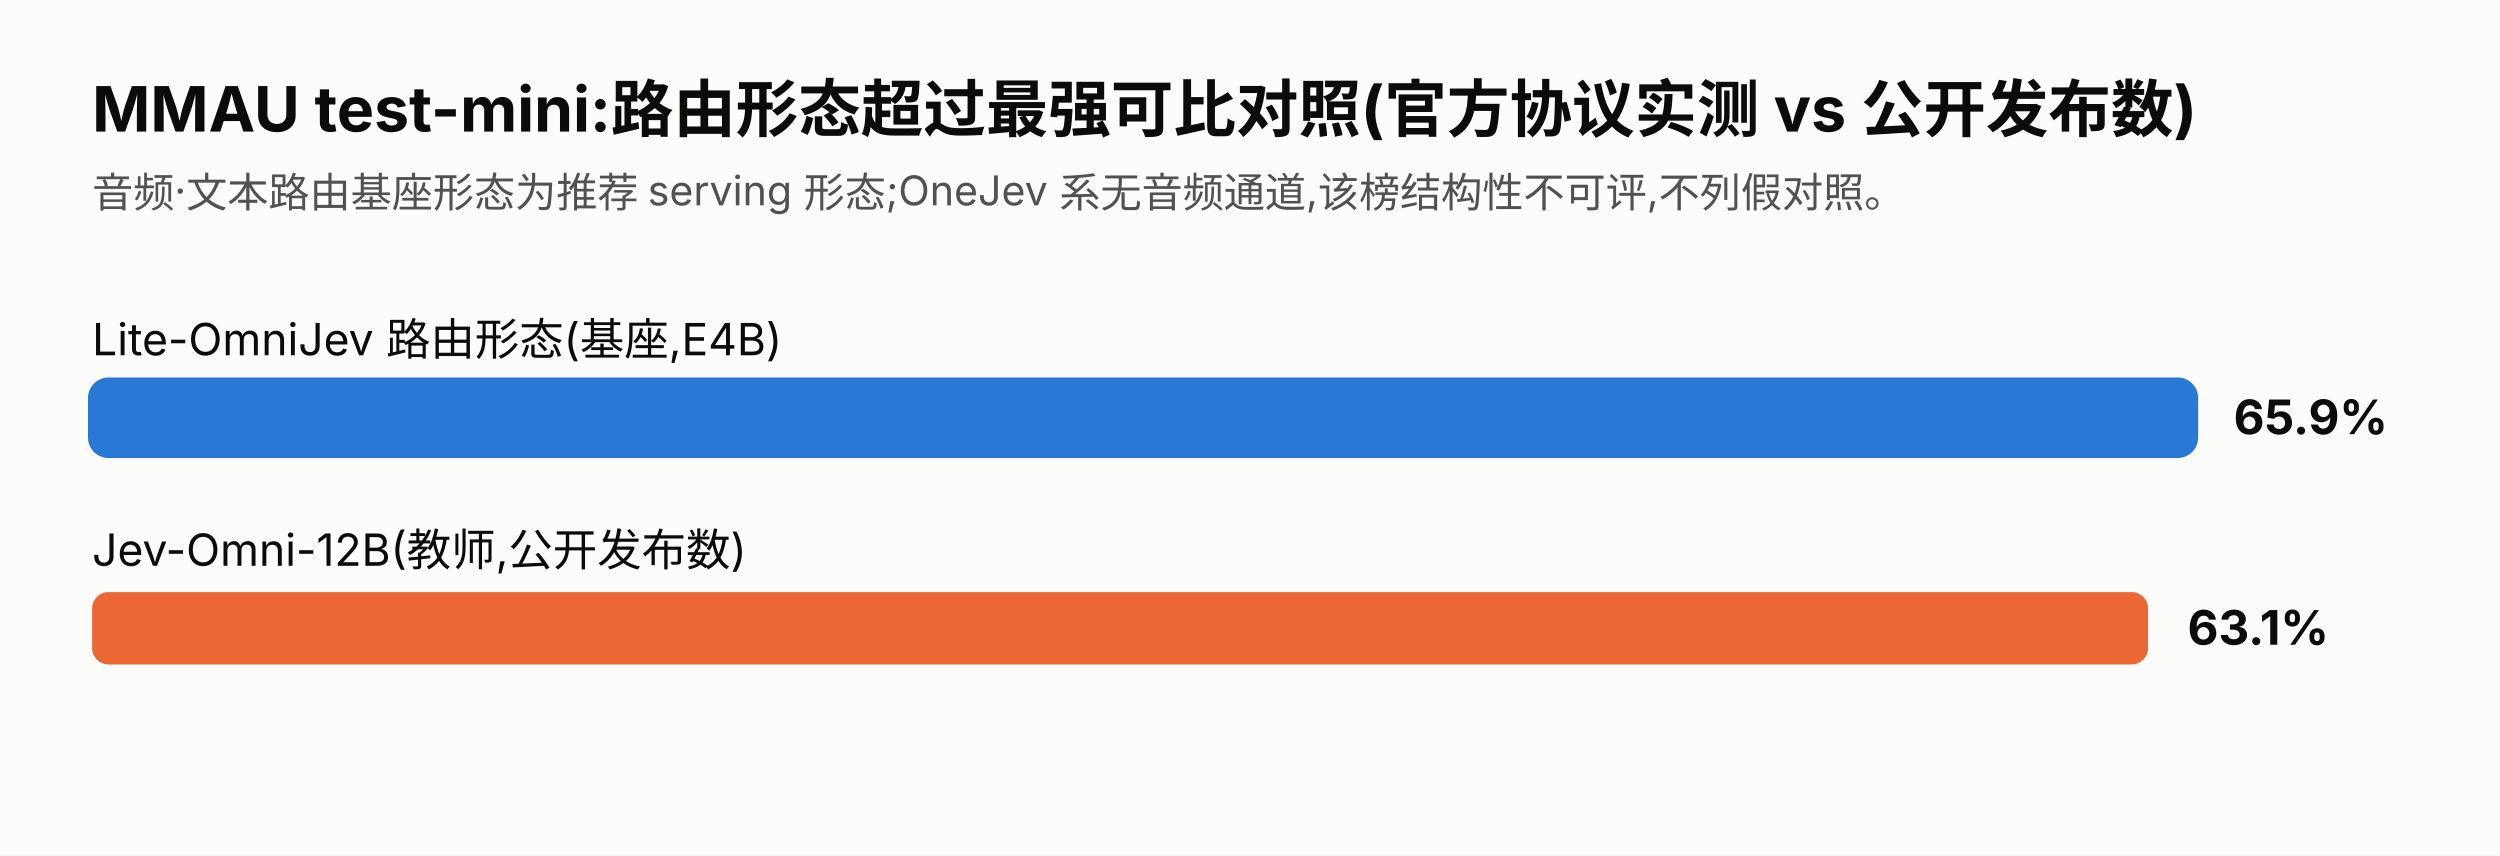
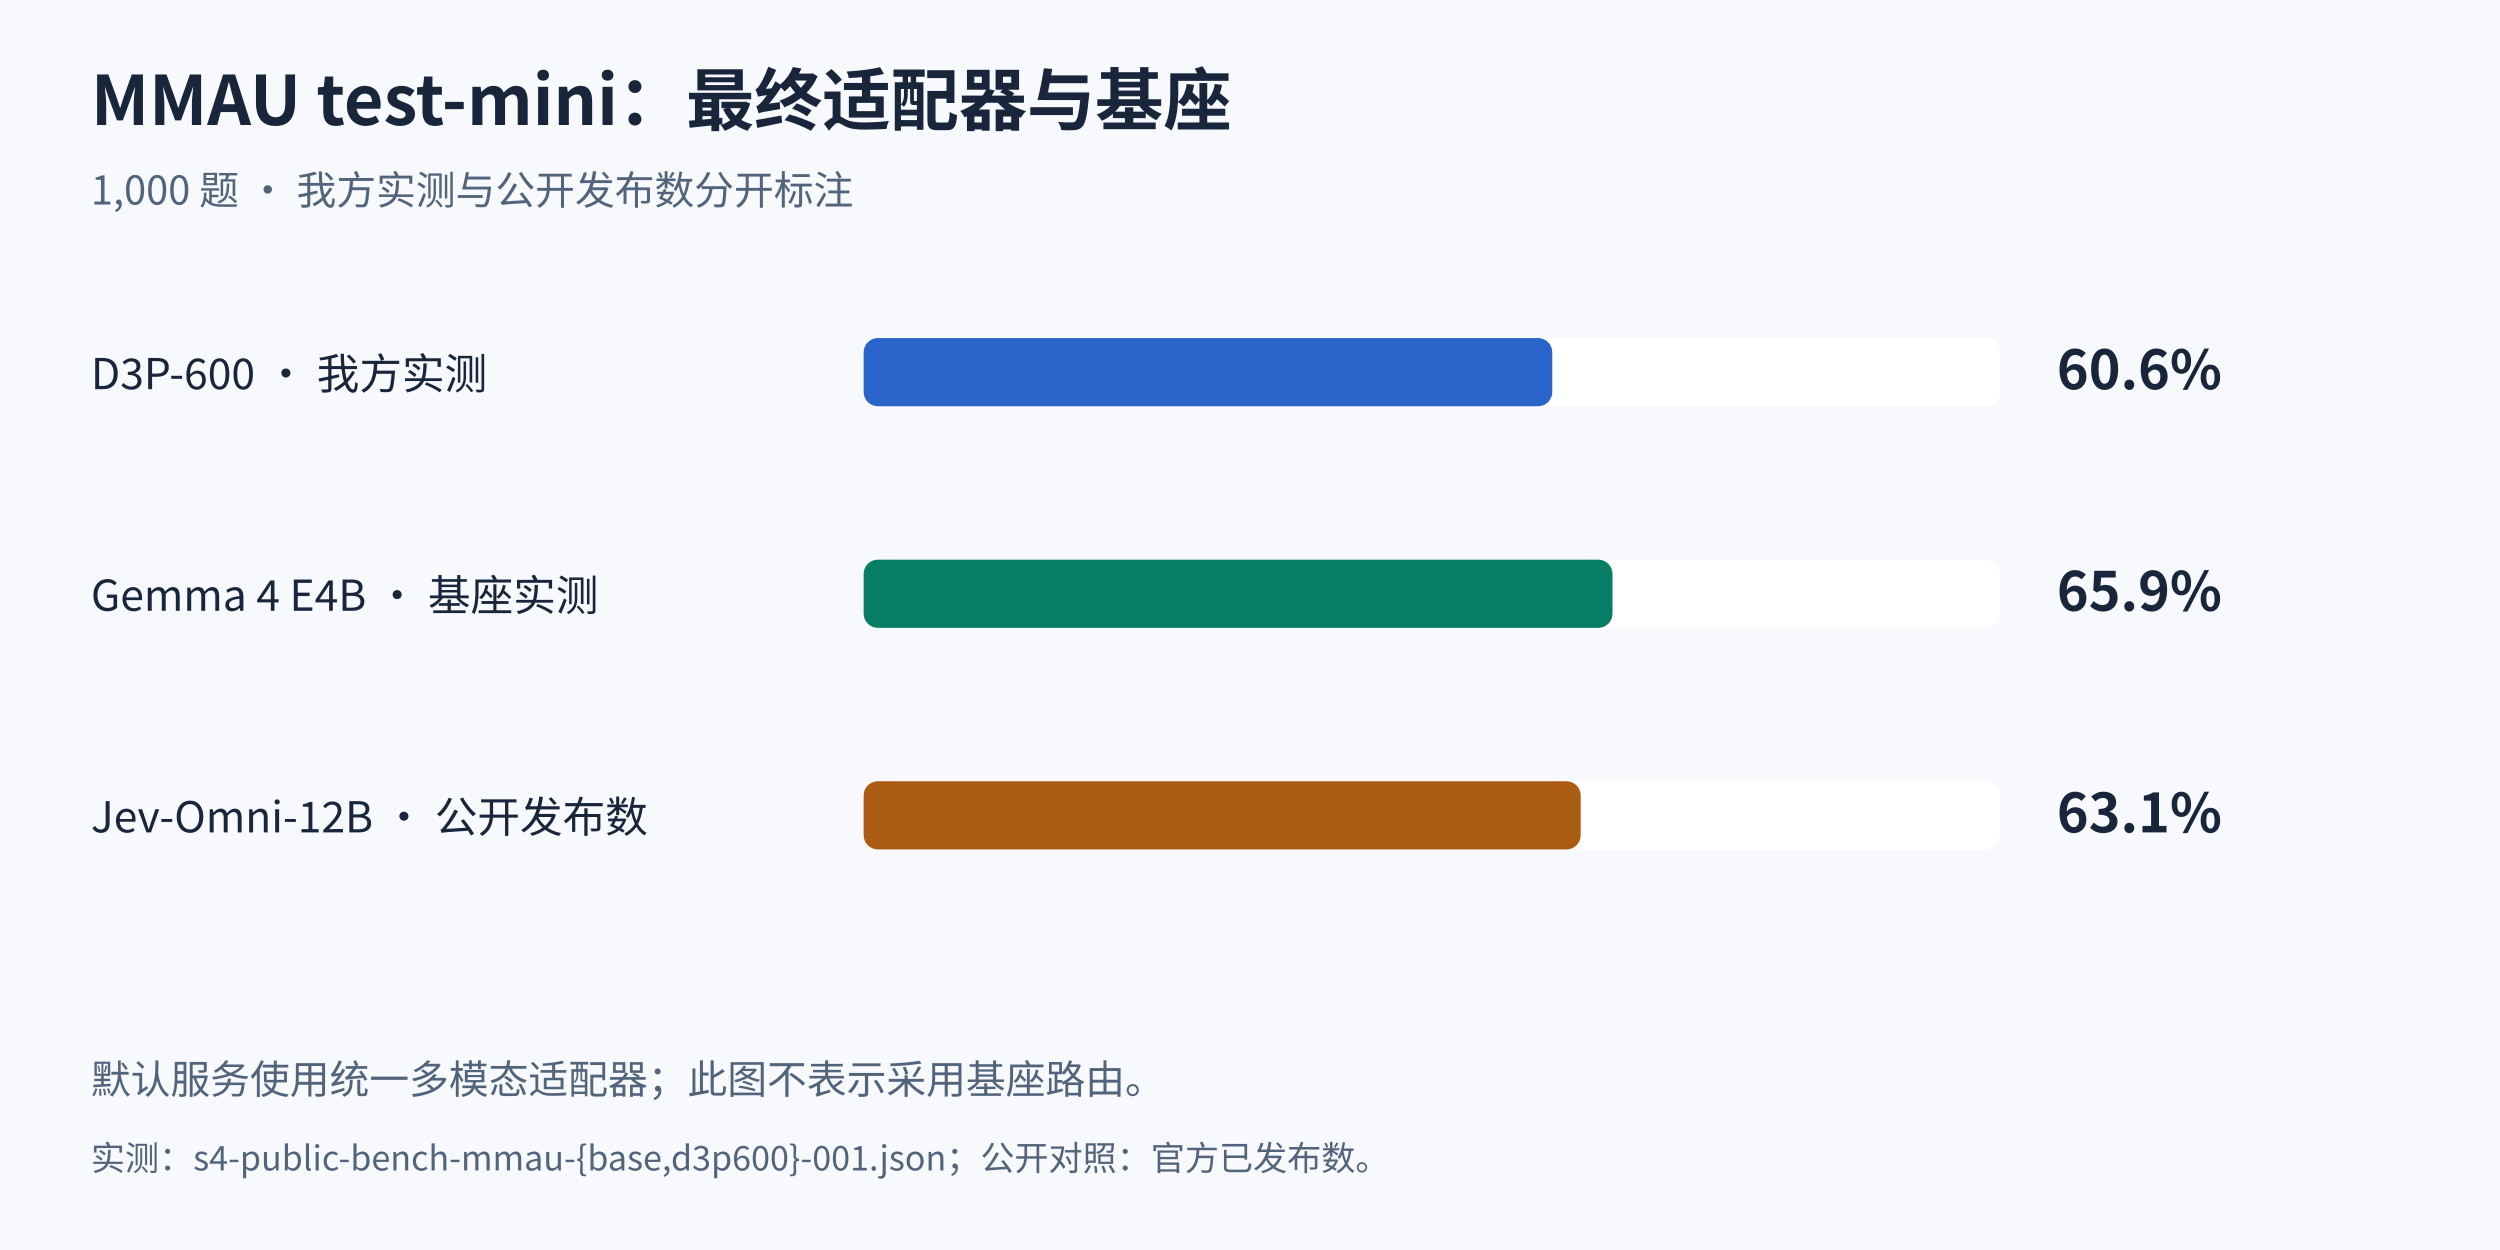
- <svg xmlns="http://www.w3.org/2000/svg" width="760" height="260" viewBox="0 0 760 260" font-family="-apple-system,'PingFang SC',sans-serif">
-   <rect width="760" height="260" fill="#fcfcfb" />
-   <text x="28" y="40" font-size="19" font-weight="700" fill="#0b0b0b">MMAU test-mini:路由形态超过最强可比对照(官方协议实测 vs 公开发布数)</text>
-   <text x="28" y="63" font-size="12.5" fill="#52514e">音频·文本路由基座形态为推荐 serving 形态;OneJev 系无音频通道,该榜结构性不可评,不列假对照。</text>
-   <text x="28" y="108" font-size="13.5" fill="#0b0b0b">Lite-OmniJev 路由形态(基座,E4B)</text>
-   <rect x="28" y="116" width="639" height="22" rx="5" fill="#2a78d6" stroke="#2a78d6" stroke-width="2.5" />
-   <text x="679" y="132" font-size="14.5" font-weight="700" fill="#0b0b0b">65.9%<tspan font-size="11.5" fill="#52514e" />
-   </text>
-   <text x="28" y="172" font-size="13.5" fill="#0b0b0b">Jev-Omni-12B(教师,公开发布数)</text>
-   <rect x="28" y="180" width="625" height="22" rx="5" fill="#eb6834" />
-   <text x="665" y="196" font-size="14.5" font-weight="700" fill="#0b0b0b">63.1%<tspan font-size="11.5" fill="#52514e" />
-   </text>
+ <svg xmlns="http://www.w3.org/2000/svg" width="880" height="440" viewBox="0 0 880 440" font-family="-apple-system,BlinkMacSystemFont,PingFang SC,Noto Sans CJK SC,sans-serif">
+   <rect x="0" y="0" width="880" height="440" rx="0" fill="#f7f9fc" />
+   <text x="32" y="44" fill="#18253b" font-size="24" font-weight="700">MMAU test-mini：最终适配器与基座</text>
+   <text x="32" y="72" fill="#52647c" font-size="14" font-weight="400">1,000 题 · 我方实测与公开发布数分开标注</text>
+   <text x="32" y="137" fill="#18253b" font-size="15" font-weight="400">D3P-600 · 我方实测</text>
+   <rect x="304" y="119" width="400" height="24" rx="5" fill="#ffffff" />
+   <rect x="304" y="119" width="242.4" height="24" rx="5" fill="#2864ca" />
+   <text x="724" y="137" fill="#18253b" font-size="19" font-weight="700">60.6%</text>
+   <text x="32" y="215" fill="#18253b" font-size="15" font-weight="400">Gemma 4 E4B · 基座实测</text>
+   <rect x="304" y="197" width="400" height="24" rx="5" fill="#ffffff" />
+   <rect x="304" y="197" width="263.6" height="24" rx="5" fill="#087d65" />
+   <text x="724" y="215" fill="#18253b" font-size="19" font-weight="700">65.9%</text>
+   <text x="32" y="293" fill="#18253b" font-size="15" font-weight="400">Jev-Omni-12B · 公开发布数</text>
+   <rect x="304" y="275" width="400" height="24" rx="5" fill="#ffffff" />
+   <rect x="304" y="275" width="252.4" height="24" rx="5" fill="#aa5c15" />
+   <text x="724" y="293" fill="#18253b" font-size="19" font-weight="700">63.1%</text>
+   <text x="32" y="385" fill="#52647c" font-size="14" font-weight="400">默认服务使用统一多模态适配器；此图不表示采用基座路由。</text>
+   <text x="32" y="412" fill="#52647c" font-size="12" font-weight="400">实测：s4-public-bench-mmau-{base,d3p600}-001.json；公开对照：官方已发布数。</text>
</svg>
